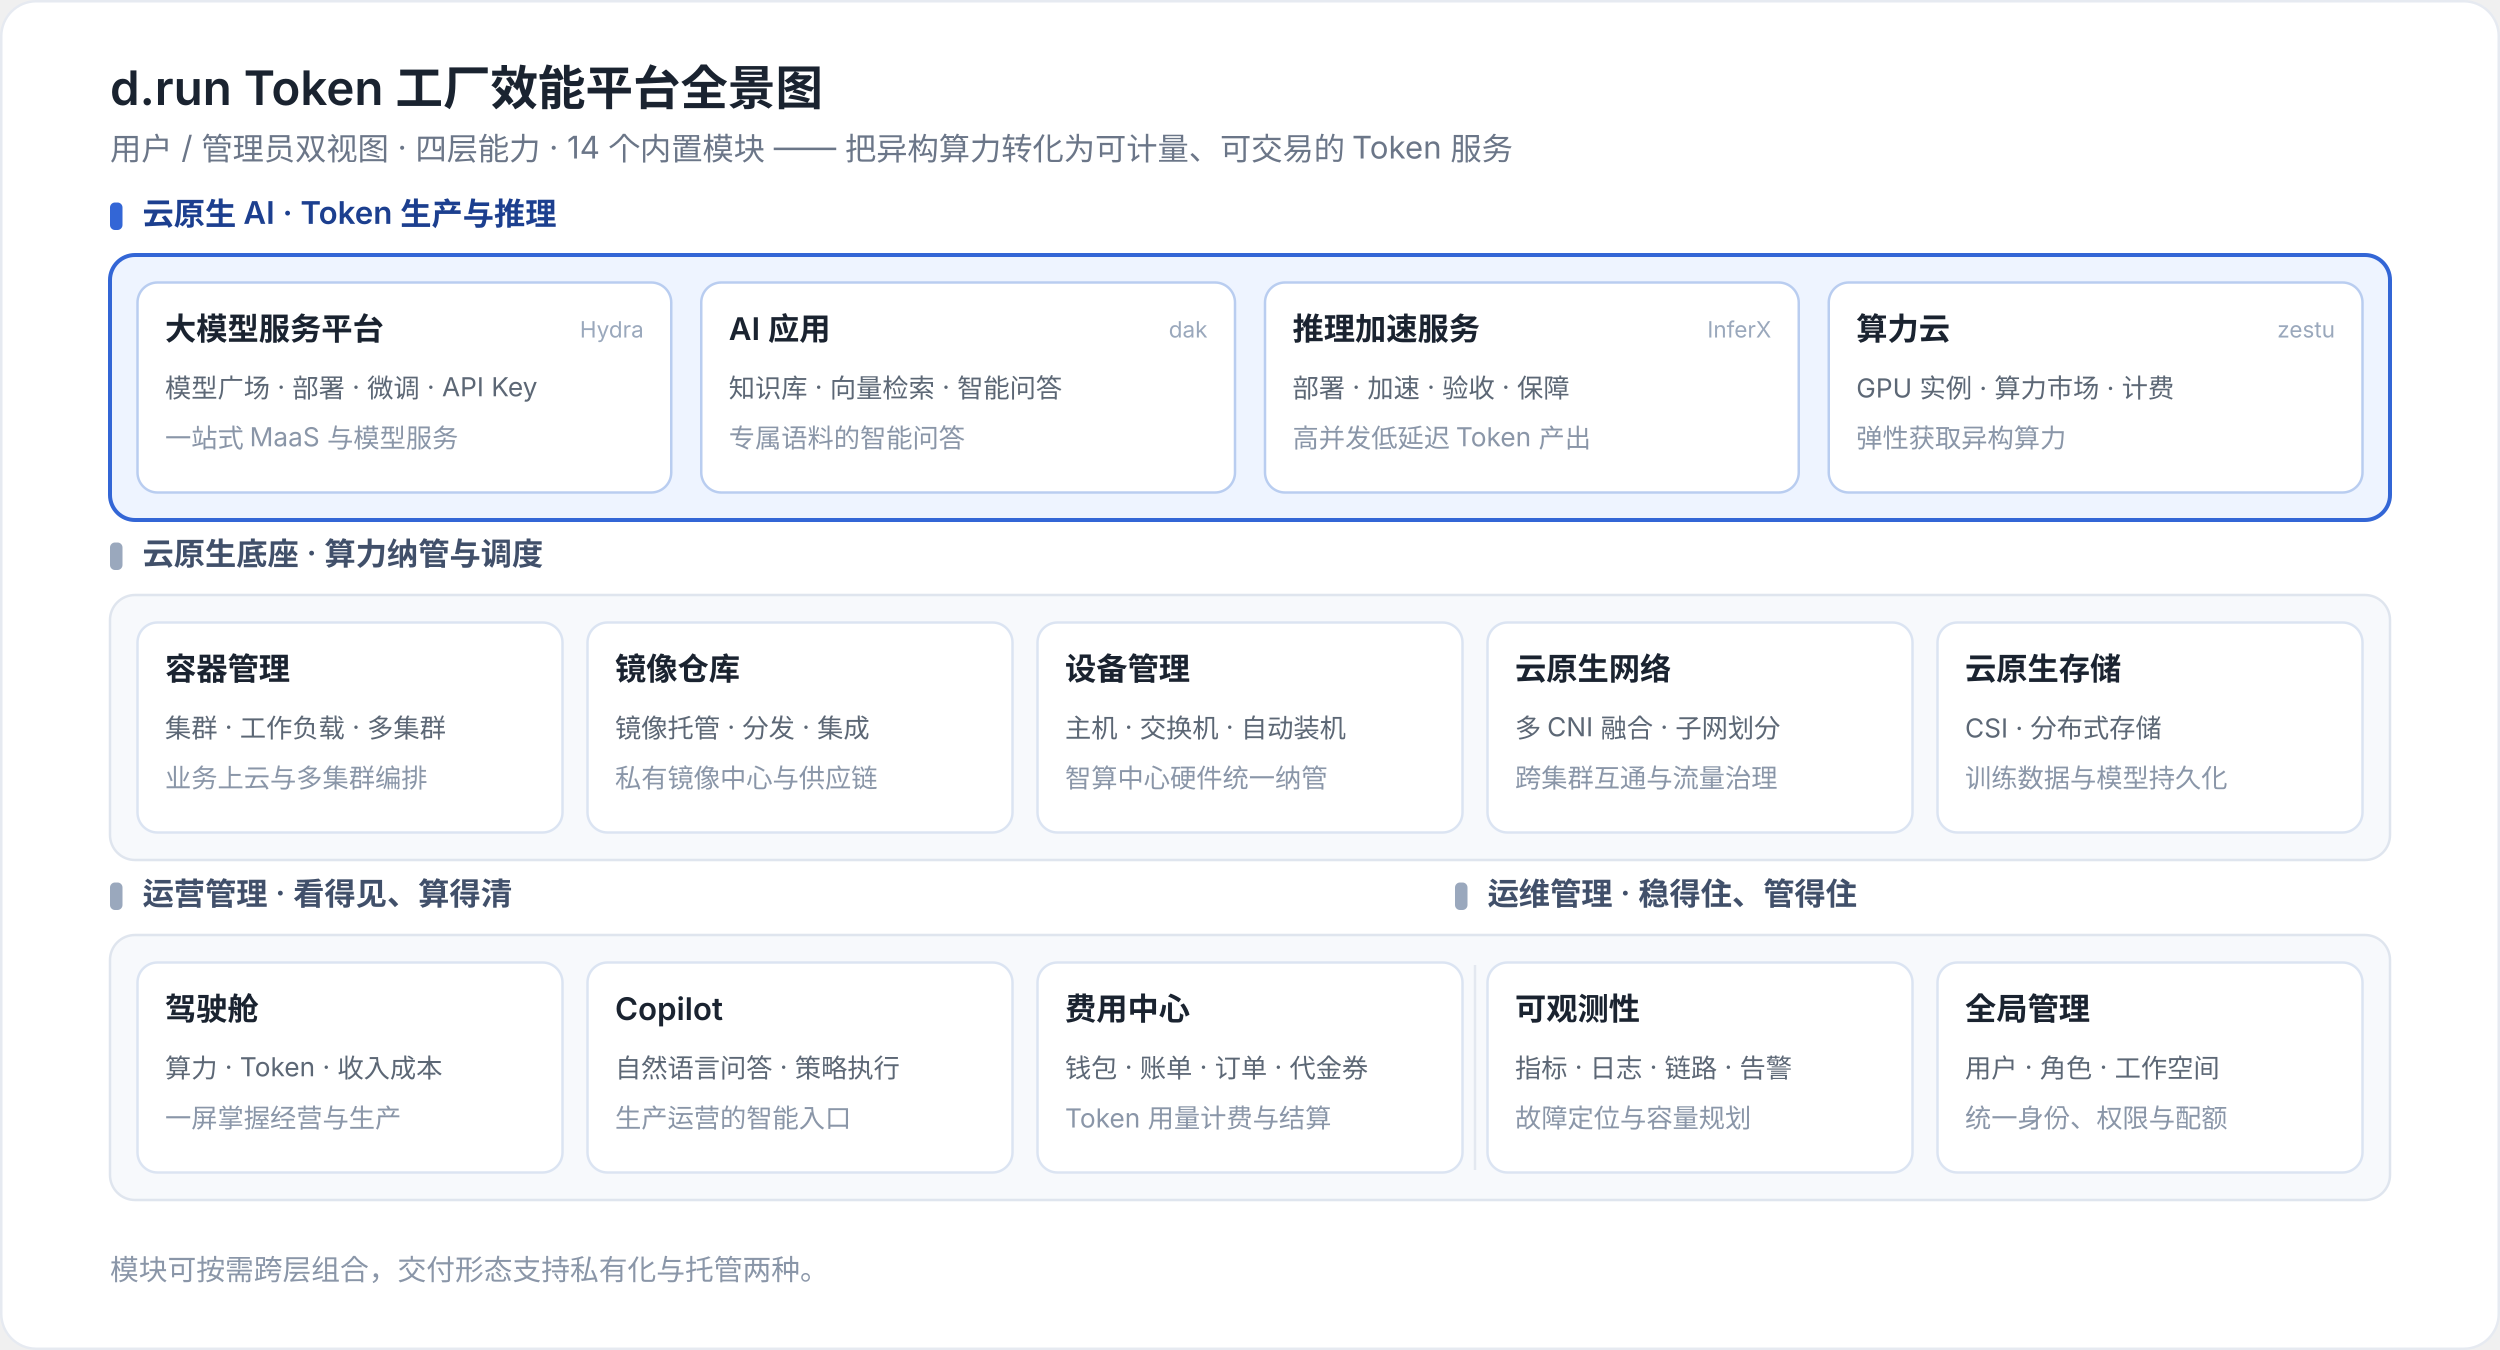
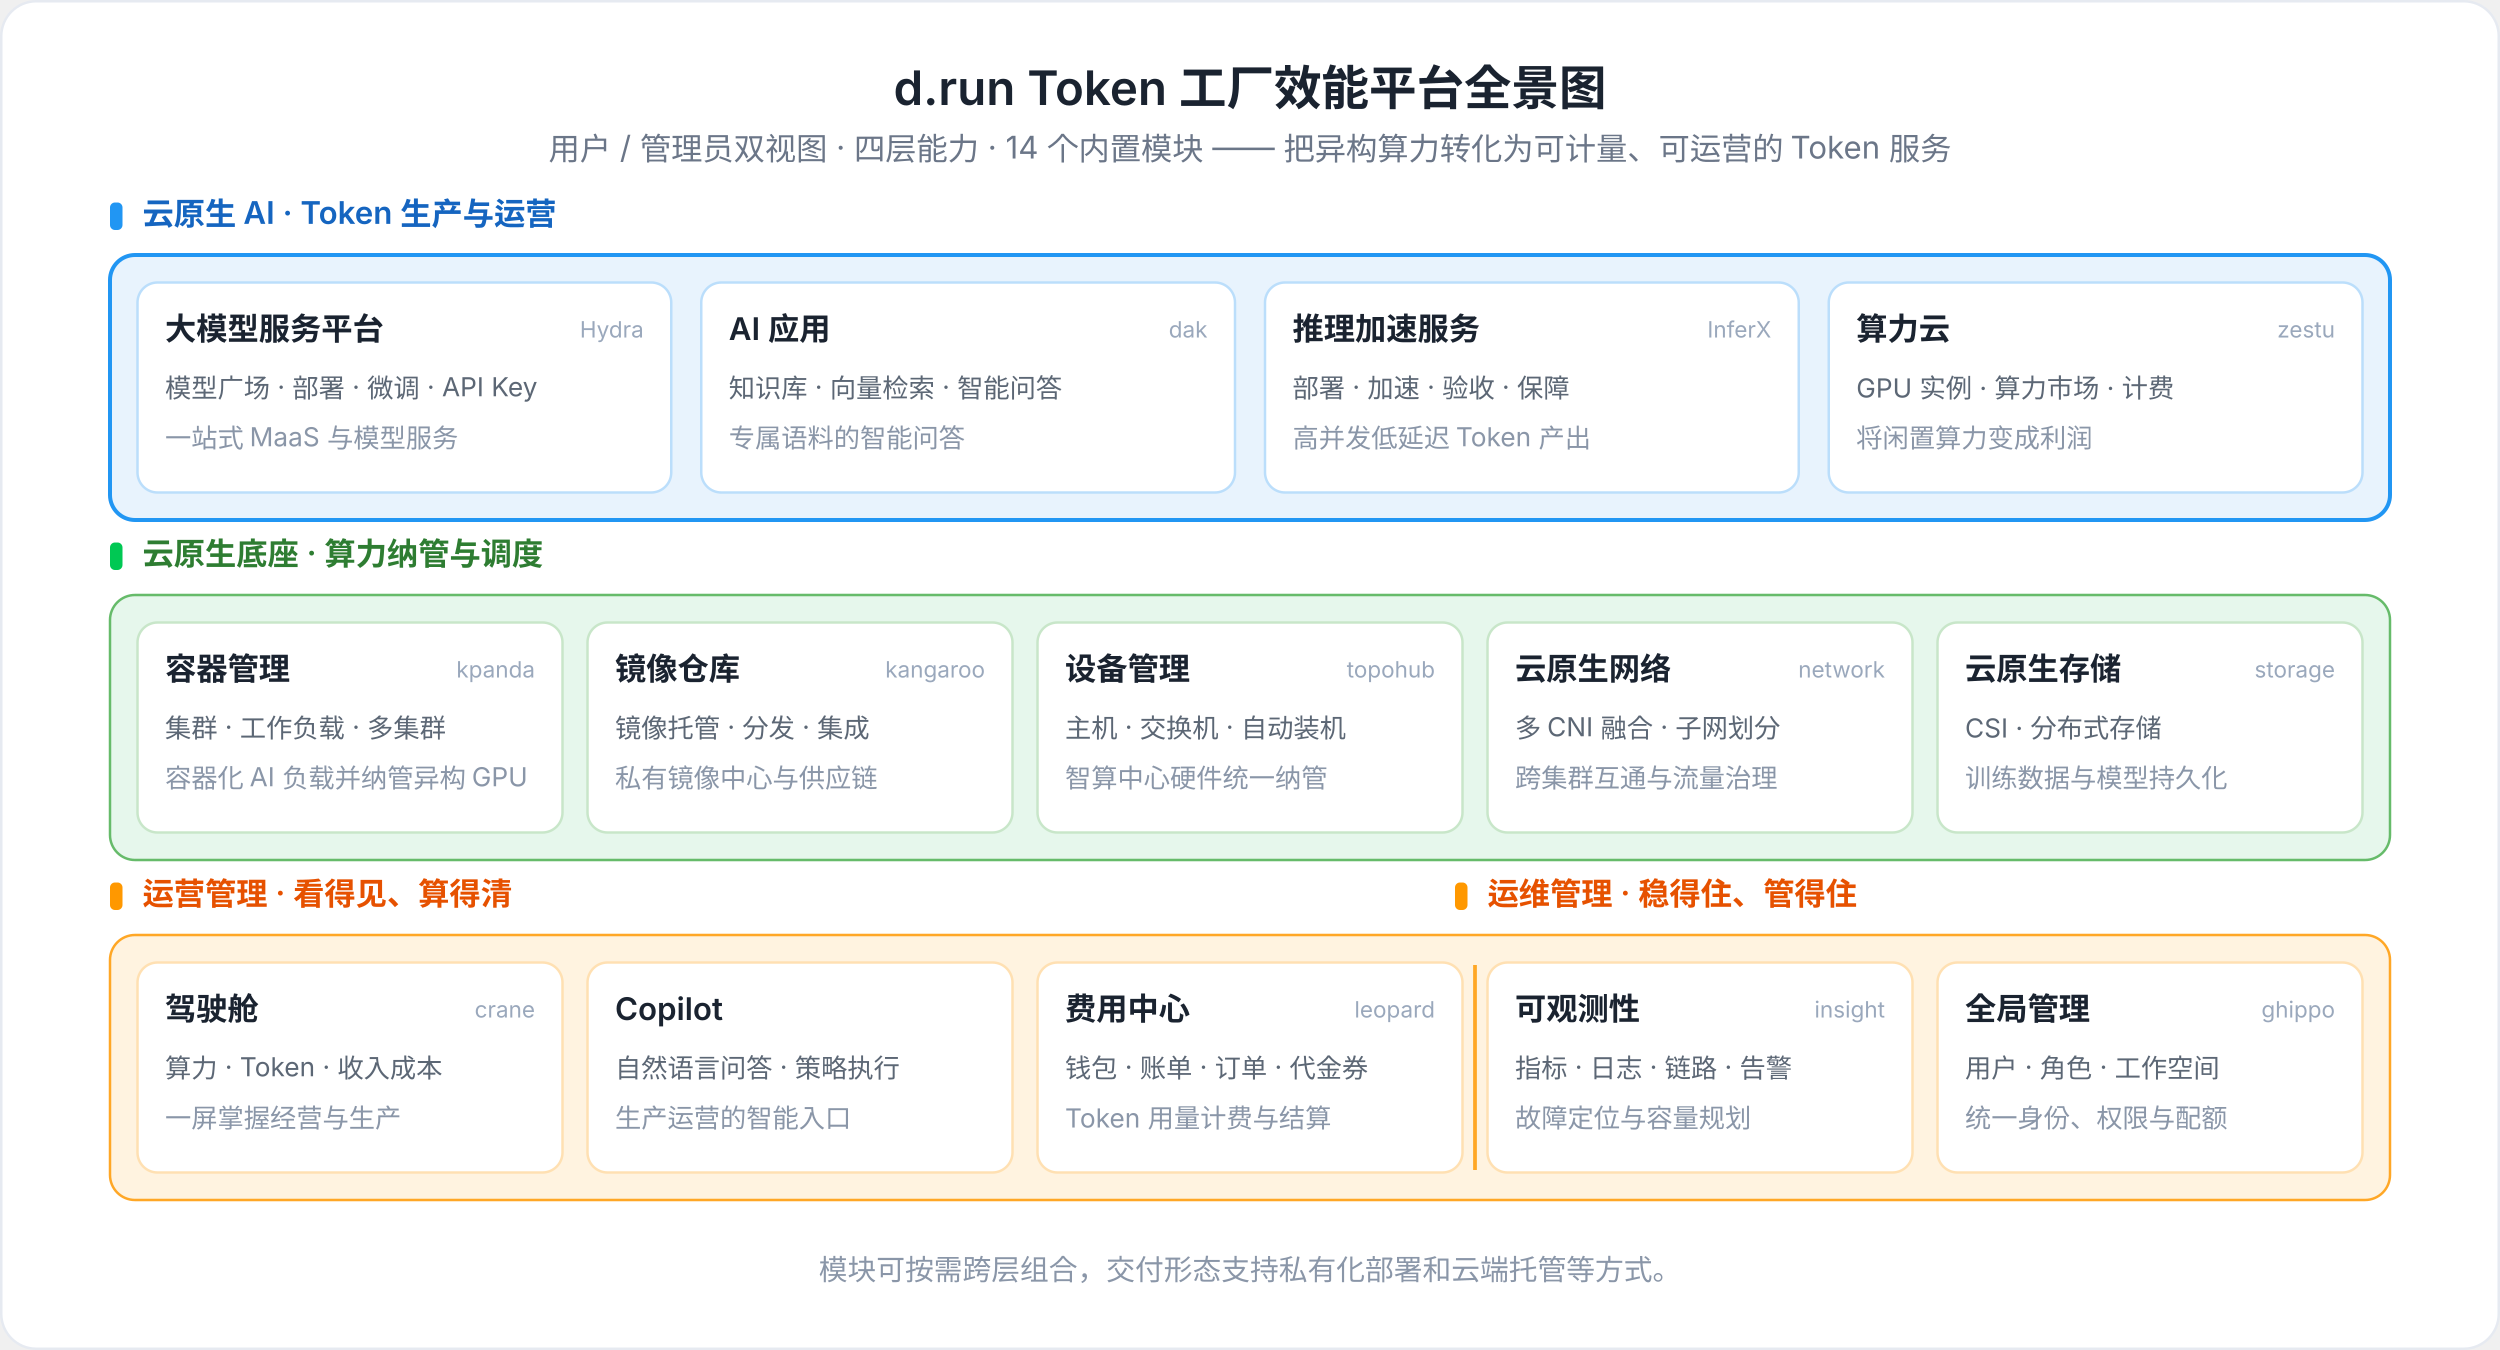
<svg xmlns="http://www.w3.org/2000/svg" width="1000" height="540" viewBox="0 0 1000 540" role="img" aria-labelledby="title desc">
  <style>
    /* Dark mode adaptation: site palette defaults to auto (follows OS). CSS rules override presentation attributes. */
    @media (prefers-color-scheme: dark) {
      /* outer card: transparent so it blends with the page background */
      rect[x="0.5"] { fill: rgba(255,255,255,0.015); stroke: #2e3540; }
      /* surfaces */
      [fill="#ffffff"]:not([x="0.5"]) { fill: #232936; }
-       [fill="#eef4ff"] { fill: #1c2838; }
-       [fill="#f7f9fc"] { fill: #1e232b; }
+       [fill="#e8f3fd"] { fill: #1c2838; }
+       [fill="#e6f7ec"] { fill: #1b2c22; }
+       [fill="#fff3e0"] { fill: #2b2519; }
      /* text */
      [fill="#1a2330"] { fill: #e6ebf2; }
      [fill="#6b7688"] { fill: #8b95a5; }
      [fill="#5c6775"] { fill: #b6bfcb; }
      [fill="#8a96a8"] { fill: #7e8794; }
-       [fill="#a9b4c6"] { fill: #5c6878; }
-       [fill="#41506a"] { fill: #9fb0c8; }
-       [fill="#1c3f8f"] { fill: #82a8ea; }
-       /* accents */
-       [fill="#3366d6"] { fill: #5b86dd; }
-       [fill="#9aa8bd"] { fill: #8291a8; }
      [fill="#9aa8bc"] { fill: #8291a8; }
+       [fill="#1565c0"] { fill: #64b5f6; }
+       [fill="#2e7d32"] { fill: #81c784; }
+       [fill="#e65100"] { fill: #ffb74d; }
      /* strokes */
-       [stroke="#dbe4f2"] { stroke: #333b48; }
-       [stroke="#b9cdf0"] { stroke: #3c5382; }
-       [stroke="#dfe5ee"] { stroke: #2b323d; }
-       [stroke="#e3e8f0"] { stroke: #2b323d; }
+       [stroke="#2196f3"] { stroke: #42a5f5; }
+       [stroke="#66bb6a"] { stroke: #4caf50; }
+       [stroke="#ffa726"] { stroke: #ffb74d; }
+       [stroke="#bbdefb"] { stroke: #2c4a6e; }
+       [stroke="#c8e6c9"] { stroke: #2c5940; }
+       [stroke="#ffe0b2"] { stroke: #5c4a26; }
    }
  </style>
  <rect x="0.5" y="0.5" width="999" height="539" rx="14" fill="#ffffff" stroke="#e6eaf1" />
-   <text x="44" y="42" font-family="-apple-system, 'PingFang SC', 'Microsoft YaHei', 'Segoe UI', sans-serif" font-size="19" font-weight="600" fill="#1a2330">d.run Token 工厂效能平台全景图</text>
-   <text x="44" y="64" font-family="-apple-system, 'PingFang SC', 'Microsoft YaHei', 'Segoe UI', sans-serif" font-size="12.5" fill="#6b7688">用户 / 管理员双视图 · 四层能力 · 14 个内置模块 —— 把异构算力转化为可计量、可交易的 Token 服务</text>
-   <rect x="44" y="81" width="5" height="11" rx="2" fill="#3366d6" />
-   <text x="57" y="90" font-family="-apple-system, 'PingFang SC', 'Microsoft YaHei', 'Segoe UI', sans-serif" font-size="12.5" font-weight="600" fill="#1c3f8f">云原生 AI · Token 生产与推理</text>
-   <rect x="44" y="102" width="912" height="106" rx="10" fill="#eef4ff" stroke="#3366d6" stroke-width="1.6" />
-   <rect x="55" y="113" width="213.5" height="84" rx="8" fill="#ffffff" stroke="#b9cdf0" />
+   <text x="500" text-anchor="middle" y="42" font-family="-apple-system, 'PingFang SC', 'Microsoft YaHei', 'Segoe UI', sans-serif" font-size="19" font-weight="600" fill="#1a2330">d.run Token 工厂效能平台全景图</text>
+   <text x="500" text-anchor="middle" y="64" font-family="-apple-system, 'PingFang SC', 'Microsoft YaHei', 'Segoe UI', sans-serif" font-size="12.5" fill="#6b7688">用户 / 管理员双视图 · 四层能力 · 14 个内置模块 —— 把异构算力转化为可计量、可运营的 Token 服务</text>
+   <rect x="44" y="81" width="5" height="11" rx="2" fill="#2196f3" />
+   <text x="57" y="90" font-family="-apple-system, 'PingFang SC', 'Microsoft YaHei', 'Segoe UI', sans-serif" font-size="12.5" font-weight="600" fill="#1565c0">云原生 AI · Token 生产与运营</text>
+   <rect x="44" y="102" width="912" height="106" rx="10" fill="#e8f3fd" stroke="#2196f3" stroke-width="1.6" />
+   <rect x="55" y="113" width="213.5" height="84" rx="8" fill="#ffffff" stroke="#bbdefb" />
  <text x="66" y="136" font-family="-apple-system, 'PingFang SC', 'Microsoft YaHei', 'Segoe UI', sans-serif" font-size="12.5" font-weight="600" fill="#1a2330">大模型服务平台</text>
  <text x="257.5" y="135" text-anchor="end" font-family="-apple-system, 'PingFang SC', 'Microsoft YaHei', 'Segoe UI', sans-serif" font-size="9" fill="#9aa8bc">Hydra</text>
  <text x="66" y="159" font-family="-apple-system, 'PingFang SC', 'Microsoft YaHei', 'Segoe UI', sans-serif" font-size="10.5" fill="#5c6775">模型广场 · 部署 · 微调 · API Key</text>
  <text x="66" y="179" font-family="-apple-system, 'PingFang SC', 'Microsoft YaHei', 'Segoe UI', sans-serif" font-size="10.5" fill="#8a96a8">一站式 MaaS 与模型服务</text>
-   <rect x="280.5" y="113" width="213.5" height="84" rx="8" fill="#ffffff" stroke="#b9cdf0" />
+   <rect x="280.5" y="113" width="213.5" height="84" rx="8" fill="#ffffff" stroke="#bbdefb" />
  <text x="291.5" y="136" font-family="-apple-system, 'PingFang SC', 'Microsoft YaHei', 'Segoe UI', sans-serif" font-size="12.5" font-weight="600" fill="#1a2330">AI 应用</text>
  <text x="483" y="135" text-anchor="end" font-family="-apple-system, 'PingFang SC', 'Microsoft YaHei', 'Segoe UI', sans-serif" font-size="9" fill="#9aa8bc">dak</text>
  <text x="291.5" y="159" font-family="-apple-system, 'PingFang SC', 'Microsoft YaHei', 'Segoe UI', sans-serif" font-size="10.5" fill="#5c6775">知识库 · 向量检索 · 智能问答</text>
  <text x="291.5" y="179" font-family="-apple-system, 'PingFang SC', 'Microsoft YaHei', 'Segoe UI', sans-serif" font-size="10.5" fill="#8a96a8">专属语料的智能问答</text>
-   <rect x="506" y="113" width="213.5" height="84" rx="8" fill="#ffffff" stroke="#b9cdf0" />
+   <rect x="506" y="113" width="213.5" height="84" rx="8" fill="#ffffff" stroke="#bbdefb" />
  <text x="517" y="136" font-family="-apple-system, 'PingFang SC', 'Microsoft YaHei', 'Segoe UI', sans-serif" font-size="12.5" font-weight="600" fill="#1a2330">推理加速服务</text>
  <text x="708.5" y="135" text-anchor="end" font-family="-apple-system, 'PingFang SC', 'Microsoft YaHei', 'Segoe UI', sans-serif" font-size="9" fill="#9aa8bc">InferX</text>
  <text x="517" y="159" font-family="-apple-system, 'PingFang SC', 'Microsoft YaHei', 'Segoe UI', sans-serif" font-size="10.5" fill="#5c6775">部署 · 加速 · 验收 · 保障</text>
  <text x="517" y="179" font-family="-apple-system, 'PingFang SC', 'Microsoft YaHei', 'Segoe UI', sans-serif" font-size="10.5" fill="#8a96a8">高并发低延迟 Token 产出</text>
-   <rect x="731.5" y="113" width="213.5" height="84" rx="8" fill="#ffffff" stroke="#b9cdf0" />
+   <rect x="731.5" y="113" width="213.5" height="84" rx="8" fill="#ffffff" stroke="#bbdefb" />
  <text x="742.5" y="136" font-family="-apple-system, 'PingFang SC', 'Microsoft YaHei', 'Segoe UI', sans-serif" font-size="12.5" font-weight="600" fill="#1a2330">算力云</text>
  <text x="934" y="135" text-anchor="end" font-family="-apple-system, 'PingFang SC', 'Microsoft YaHei', 'Segoe UI', sans-serif" font-size="9" fill="#9aa8bc">zestu</text>
  <text x="742.5" y="159" font-family="-apple-system, 'PingFang SC', 'Microsoft YaHei', 'Segoe UI', sans-serif" font-size="10.5" fill="#5c6775">GPU 实例 · 算力市场 · 计费</text>
-   <text x="742.5" y="179" font-family="-apple-system, 'PingFang SC', 'Microsoft YaHei', 'Segoe UI', sans-serif" font-size="10.5" fill="#8a96a8">弹性获取异构算力</text>
-   <rect x="44" y="217" width="5" height="11" rx="2" fill="#9aa8bd" />
-   <text x="57" y="226" font-family="-apple-system, 'PingFang SC', 'Microsoft YaHei', 'Segoe UI', sans-serif" font-size="12.5" font-weight="600" fill="#41506a">云原生底座 · 算力纳管与调度</text>
-   <rect x="44" y="238" width="912" height="106" rx="10" fill="#f7f9fc" stroke="#dfe5ee" stroke-width="1" />
-   <rect x="55" y="249" width="170" height="84" rx="8" fill="#ffffff" stroke="#dbe4f2" />
+   <text x="742.5" y="179" font-family="-apple-system, 'PingFang SC', 'Microsoft YaHei', 'Segoe UI', sans-serif" font-size="10.5" fill="#8a96a8">将闲置算力变成利润</text>
+   <rect x="44" y="217" width="5" height="11" rx="2" fill="#00c853" />
+   <text x="57" y="226" font-family="-apple-system, 'PingFang SC', 'Microsoft YaHei', 'Segoe UI', sans-serif" font-size="12.5" font-weight="600" fill="#2e7d32">云原生底座 · 算力纳管与调度</text>
+   <rect x="44" y="238" width="912" height="106" rx="10" fill="#e6f7ec" stroke="#66bb6a" stroke-width="1" />
+   <rect x="55" y="249" width="170" height="84" rx="8" fill="#ffffff" stroke="#c8e6c9" />
  <text x="66" y="272" font-family="-apple-system, 'PingFang SC', 'Microsoft YaHei', 'Segoe UI', sans-serif" font-size="12.5" font-weight="600" fill="#1a2330">容器管理</text>
+   <text x="214" y="271" text-anchor="end" font-family="-apple-system, 'PingFang SC', 'Microsoft YaHei', 'Segoe UI', sans-serif" font-size="9" fill="#9aa8bc">kpanda</text>
  <text x="66" y="295" font-family="-apple-system, 'PingFang SC', 'Microsoft YaHei', 'Segoe UI', sans-serif" font-size="10.5" fill="#5c6775">集群 · 工作负载 · 多集群</text>
-   <text x="66" y="315" font-family="-apple-system, 'PingFang SC', 'Microsoft YaHei', 'Segoe UI', sans-serif" font-size="10.5" fill="#8a96a8">业务上云与多集群编排</text>
-   <rect x="235" y="249" width="170" height="84" rx="8" fill="#ffffff" stroke="#dbe4f2" />
+   <text x="66" y="315" font-family="-apple-system, 'PingFang SC', 'Microsoft YaHei', 'Segoe UI', sans-serif" font-size="10.5" fill="#8a96a8">容器化 AI 负载并纳管异构 GPU</text>
+   <rect x="235" y="249" width="170" height="84" rx="8" fill="#ffffff" stroke="#c8e6c9" />
  <text x="246" y="272" font-family="-apple-system, 'PingFang SC', 'Microsoft YaHei', 'Segoe UI', sans-serif" font-size="12.5" font-weight="600" fill="#1a2330">镜像仓库</text>
+   <text x="394" y="271" text-anchor="end" font-family="-apple-system, 'PingFang SC', 'Microsoft YaHei', 'Segoe UI', sans-serif" font-size="9" fill="#9aa8bc">kangaroo</text>
  <text x="246" y="295" font-family="-apple-system, 'PingFang SC', 'Microsoft YaHei', 'Segoe UI', sans-serif" font-size="10.5" fill="#5c6775">镜像托管 · 分发 · 集成</text>
  <text x="246" y="315" font-family="-apple-system, 'PingFang SC', 'Microsoft YaHei', 'Segoe UI', sans-serif" font-size="10.5" fill="#8a96a8">私有镜像中心与供应链</text>
-   <rect x="415" y="249" width="170" height="84" rx="8" fill="#ffffff" stroke="#dbe4f2" />
+   <rect x="415" y="249" width="170" height="84" rx="8" fill="#ffffff" stroke="#c8e6c9" />
  <text x="426" y="272" font-family="-apple-system, 'PingFang SC', 'Microsoft YaHei', 'Segoe UI', sans-serif" font-size="12.5" font-weight="600" fill="#1a2330">设备管理</text>
+   <text x="574" y="271" text-anchor="end" font-family="-apple-system, 'PingFang SC', 'Microsoft YaHei', 'Segoe UI', sans-serif" font-size="9" fill="#9aa8bc">topohub</text>
  <text x="426" y="295" font-family="-apple-system, 'PingFang SC', 'Microsoft YaHei', 'Segoe UI', sans-serif" font-size="10.5" fill="#5c6775">主机 · 交换机 · 自动装机</text>
  <text x="426" y="315" font-family="-apple-system, 'PingFang SC', 'Microsoft YaHei', 'Segoe UI', sans-serif" font-size="10.5" fill="#8a96a8">智算中心硬件统一纳管</text>
-   <rect x="595" y="249" width="170" height="84" rx="8" fill="#ffffff" stroke="#dbe4f2" />
+   <rect x="595" y="249" width="170" height="84" rx="8" fill="#ffffff" stroke="#c8e6c9" />
  <text x="606" y="272" font-family="-apple-system, 'PingFang SC', 'Microsoft YaHei', 'Segoe UI', sans-serif" font-size="12.5" font-weight="600" fill="#1a2330">云原生网络</text>
+   <text x="754" y="271" text-anchor="end" font-family="-apple-system, 'PingFang SC', 'Microsoft YaHei', 'Segoe UI', sans-serif" font-size="9" fill="#9aa8bc">network</text>
  <text x="606" y="295" font-family="-apple-system, 'PingFang SC', 'Microsoft YaHei', 'Segoe UI', sans-serif" font-size="10.5" fill="#5c6775">多 CNI 融合 · 子网划分</text>
  <text x="606" y="315" font-family="-apple-system, 'PingFang SC', 'Microsoft YaHei', 'Segoe UI', sans-serif" font-size="10.5" fill="#8a96a8">跨集群互通与流量治理</text>
-   <rect x="775" y="249" width="170" height="84" rx="8" fill="#ffffff" stroke="#dbe4f2" />
+   <rect x="775" y="249" width="170" height="84" rx="8" fill="#ffffff" stroke="#c8e6c9" />
  <text x="786" y="272" font-family="-apple-system, 'PingFang SC', 'Microsoft YaHei', 'Segoe UI', sans-serif" font-size="12.5" font-weight="600" fill="#1a2330">云原生存储</text>
+   <text x="934" y="271" text-anchor="end" font-family="-apple-system, 'PingFang SC', 'Microsoft YaHei', 'Segoe UI', sans-serif" font-size="9" fill="#9aa8bc">storage</text>
  <text x="786" y="295" font-family="-apple-system, 'PingFang SC', 'Microsoft YaHei', 'Segoe UI', sans-serif" font-size="10.5" fill="#5c6775">CSI · 分布式存储</text>
  <text x="786" y="315" font-family="-apple-system, 'PingFang SC', 'Microsoft YaHei', 'Segoe UI', sans-serif" font-size="10.5" fill="#8a96a8">训练数据与模型持久化</text>
-   <rect x="44" y="353" width="5" height="11" rx="2" fill="#9aa8bd" />
-   <text x="57" y="362" font-family="-apple-system, 'PingFang SC', 'Microsoft YaHei', 'Segoe UI', sans-serif" font-size="12.5" font-weight="600" fill="#41506a">运营管理 · 看得见、算得清</text>
-   <rect x="582" y="353" width="5" height="11" rx="2" fill="#9aa8bd" />
-   <text x="595" y="362" font-family="-apple-system, 'PingFang SC', 'Microsoft YaHei', 'Segoe UI', sans-serif" font-size="12.5" font-weight="600" fill="#41506a">运维管理 · 稳得住、管得住</text>
-   <rect x="44" y="374" width="912" height="106" rx="10" fill="#f7f9fc" stroke="#dfe5ee" stroke-width="1" />
-   <line x1="590" y1="386" x2="590" y2="468" stroke="#e3e8f0" stroke-width="1" />
-   <rect x="55" y="385" width="170" height="84" rx="8" fill="#ffffff" stroke="#dbe4f2" />
+   <rect x="44" y="353" width="5" height="11" rx="2" fill="#ff9800" />
+   <text x="57" y="362" font-family="-apple-system, 'PingFang SC', 'Microsoft YaHei', 'Segoe UI', sans-serif" font-size="12.5" font-weight="600" fill="#e65100">运营管理 · 看得见、算得清</text>
+   <rect x="582" y="353" width="5" height="11" rx="2" fill="#ff9800" />
+   <text x="595" y="362" font-family="-apple-system, 'PingFang SC', 'Microsoft YaHei', 'Segoe UI', sans-serif" font-size="12.5" font-weight="600" fill="#e65100">运维管理 · 稳得住、管得住</text>
+   <rect x="44" y="374" width="912" height="106" rx="10" fill="#fff3e0" stroke="#ffa726" stroke-width="1" />
+   <line x1="590" y1="386" x2="590" y2="468" stroke="#ffa726" stroke-width="1.5" />
+   <rect x="55" y="385" width="170" height="84" rx="8" fill="#ffffff" stroke="#ffe0b2" />
  <text x="66" y="408" font-family="-apple-system, 'PingFang SC', 'Microsoft YaHei', 'Segoe UI', sans-serif" font-size="12.5" font-weight="600" fill="#1a2330">驾驶舱</text>
+   <text x="214" y="407" text-anchor="end" font-family="-apple-system, 'PingFang SC', 'Microsoft YaHei', 'Segoe UI', sans-serif" font-size="9" fill="#9aa8bc">crane</text>
  <text x="66" y="431" font-family="-apple-system, 'PingFang SC', 'Microsoft YaHei', 'Segoe UI', sans-serif" font-size="10.5" fill="#5c6775">算力 · Token · 收入成本</text>
  <text x="66" y="451" font-family="-apple-system, 'PingFang SC', 'Microsoft YaHei', 'Segoe UI', sans-serif" font-size="10.5" fill="#8a96a8">一屏掌握经营与生产</text>
-   <rect x="235" y="385" width="170" height="84" rx="8" fill="#ffffff" stroke="#dbe4f2" />
+   <rect x="235" y="385" width="170" height="84" rx="8" fill="#ffffff" stroke="#ffe0b2" />
  <text x="246" y="408" font-family="-apple-system, 'PingFang SC', 'Microsoft YaHei', 'Segoe UI', sans-serif" font-size="12.5" font-weight="600" fill="#1a2330">Copilot</text>
  <text x="246" y="431" font-family="-apple-system, 'PingFang SC', 'Microsoft YaHei', 'Segoe UI', sans-serif" font-size="10.5" fill="#5c6775">自然语言问答 · 策略执行</text>
  <text x="246" y="451" font-family="-apple-system, 'PingFang SC', 'Microsoft YaHei', 'Segoe UI', sans-serif" font-size="10.5" fill="#8a96a8">生产运营的智能入口</text>
-   <rect x="415" y="385" width="170" height="84" rx="8" fill="#ffffff" stroke="#dbe4f2" />
+   <rect x="415" y="385" width="170" height="84" rx="8" fill="#ffffff" stroke="#ffe0b2" />
  <text x="426" y="408" font-family="-apple-system, 'PingFang SC', 'Microsoft YaHei', 'Segoe UI', sans-serif" font-size="12.5" font-weight="600" fill="#1a2330">费用中心</text>
+   <text x="574" y="407" text-anchor="end" font-family="-apple-system, 'PingFang SC', 'Microsoft YaHei', 'Segoe UI', sans-serif" font-size="9" fill="#9aa8bc">leopard</text>
  <text x="426" y="431" font-family="-apple-system, 'PingFang SC', 'Microsoft YaHei', 'Segoe UI', sans-serif" font-size="10.5" fill="#5c6775">钱包 · 账单 · 订单 · 代金券</text>
  <text x="426" y="451" font-family="-apple-system, 'PingFang SC', 'Microsoft YaHei', 'Segoe UI', sans-serif" font-size="10.5" fill="#8a96a8">Token 用量计费与结算</text>
-   <rect x="595" y="385" width="170" height="84" rx="8" fill="#ffffff" stroke="#dbe4f2" />
+   <rect x="595" y="385" width="170" height="84" rx="8" fill="#ffffff" stroke="#ffe0b2" />
  <text x="606" y="408" font-family="-apple-system, 'PingFang SC', 'Microsoft YaHei', 'Segoe UI', sans-serif" font-size="12.5" font-weight="600" fill="#1a2330">可观测性</text>
+   <text x="754" y="407" text-anchor="end" font-family="-apple-system, 'PingFang SC', 'Microsoft YaHei', 'Segoe UI', sans-serif" font-size="9" fill="#9aa8bc">insight</text>
  <text x="606" y="431" font-family="-apple-system, 'PingFang SC', 'Microsoft YaHei', 'Segoe UI', sans-serif" font-size="10.5" fill="#5c6775">指标 · 日志 · 链路 · 告警</text>
  <text x="606" y="451" font-family="-apple-system, 'PingFang SC', 'Microsoft YaHei', 'Segoe UI', sans-serif" font-size="10.5" fill="#8a96a8">故障定位与容量规划</text>
-   <rect x="775" y="385" width="170" height="84" rx="8" fill="#ffffff" stroke="#dbe4f2" />
+   <rect x="775" y="385" width="170" height="84" rx="8" fill="#ffffff" stroke="#ffe0b2" />
  <text x="786" y="408" font-family="-apple-system, 'PingFang SC', 'Microsoft YaHei', 'Segoe UI', sans-serif" font-size="12.5" font-weight="600" fill="#1a2330">全局管理</text>
+   <text x="934" y="407" text-anchor="end" font-family="-apple-system, 'PingFang SC', 'Microsoft YaHei', 'Segoe UI', sans-serif" font-size="9" fill="#9aa8bc">ghippo</text>
  <text x="786" y="431" font-family="-apple-system, 'PingFang SC', 'Microsoft YaHei', 'Segoe UI', sans-serif" font-size="10.5" fill="#5c6775">用户 · 角色 · 工作空间</text>
  <text x="786" y="451" font-family="-apple-system, 'PingFang SC', 'Microsoft YaHei', 'Segoe UI', sans-serif" font-size="10.5" fill="#8a96a8">统一身份、权限与配额</text>
-   <text x="44" y="512" font-family="-apple-system, 'PingFang SC', 'Microsoft YaHei', 'Segoe UI', sans-serif" font-size="11.5" fill="#8a96a8">模块可按需跨层组合，交付形态支持私有化与托管两种。</text>
+   <text x="500" text-anchor="middle" y="512" font-family="-apple-system, 'PingFang SC', 'Microsoft YaHei', 'Segoe UI', sans-serif" font-size="11.5" fill="#8a96a8">模块可按需跨层组合，交付形态支持私有化部署和云端托管等方式。</text>
</svg>
